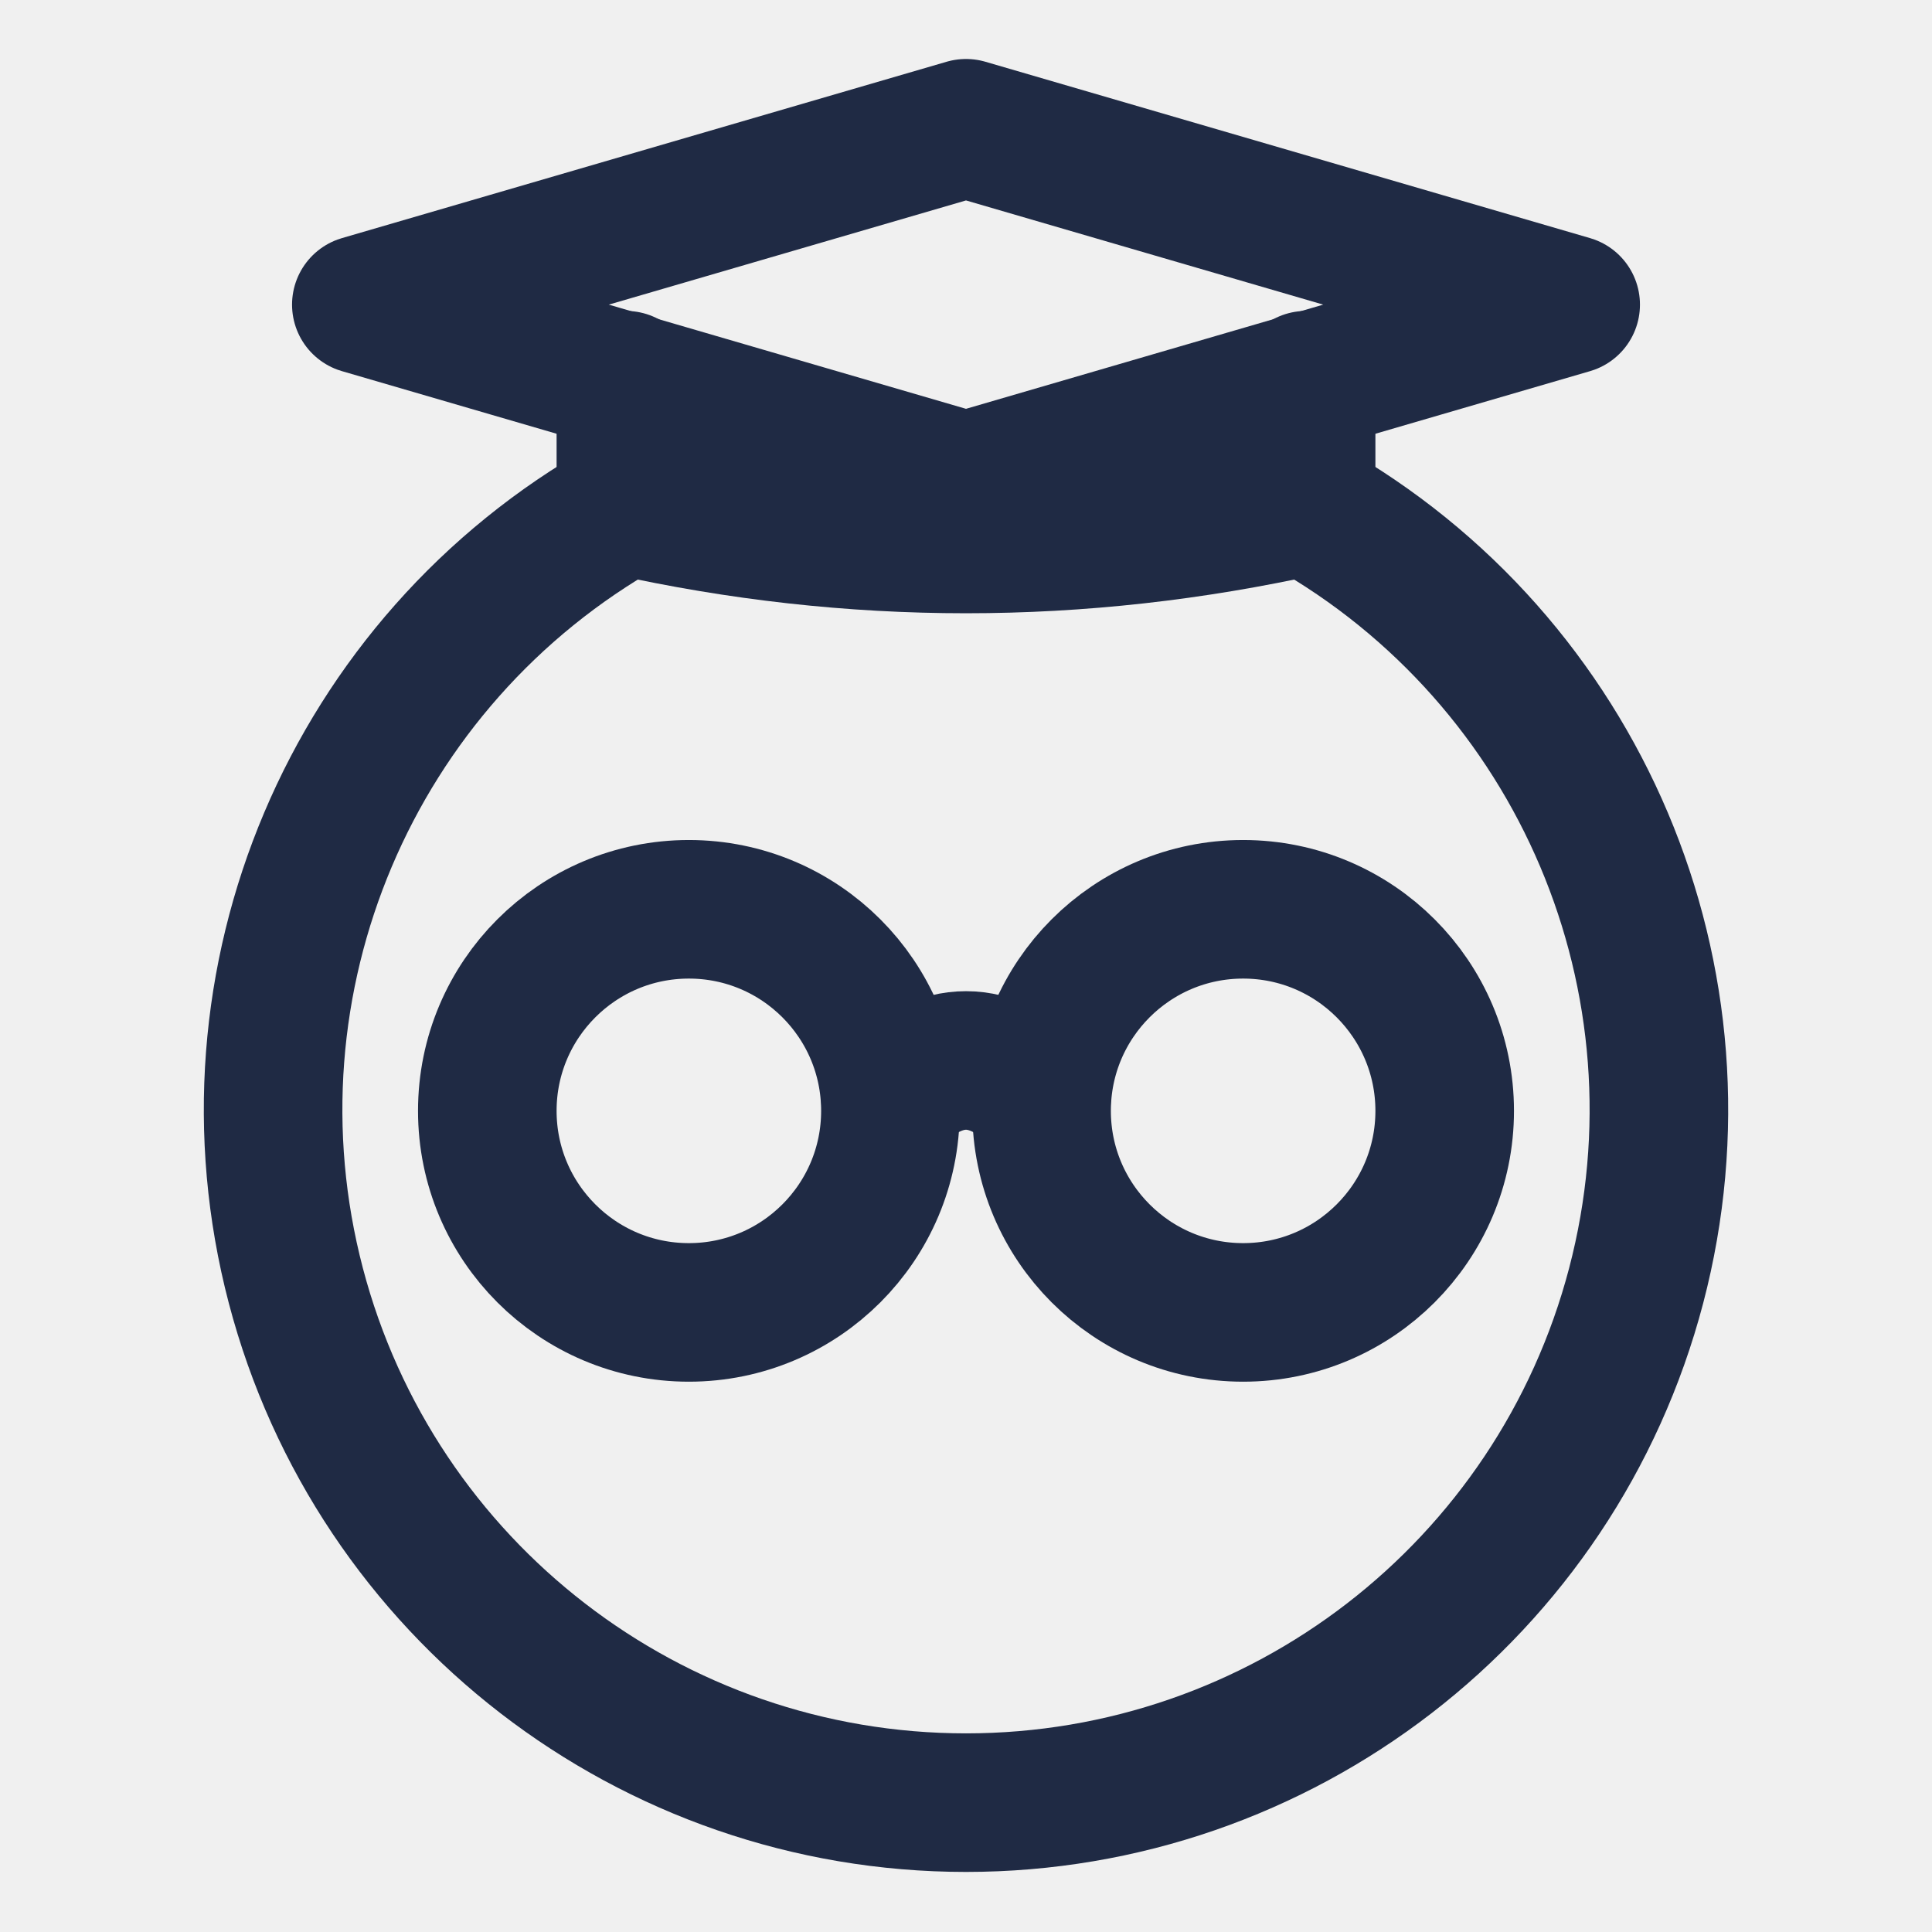
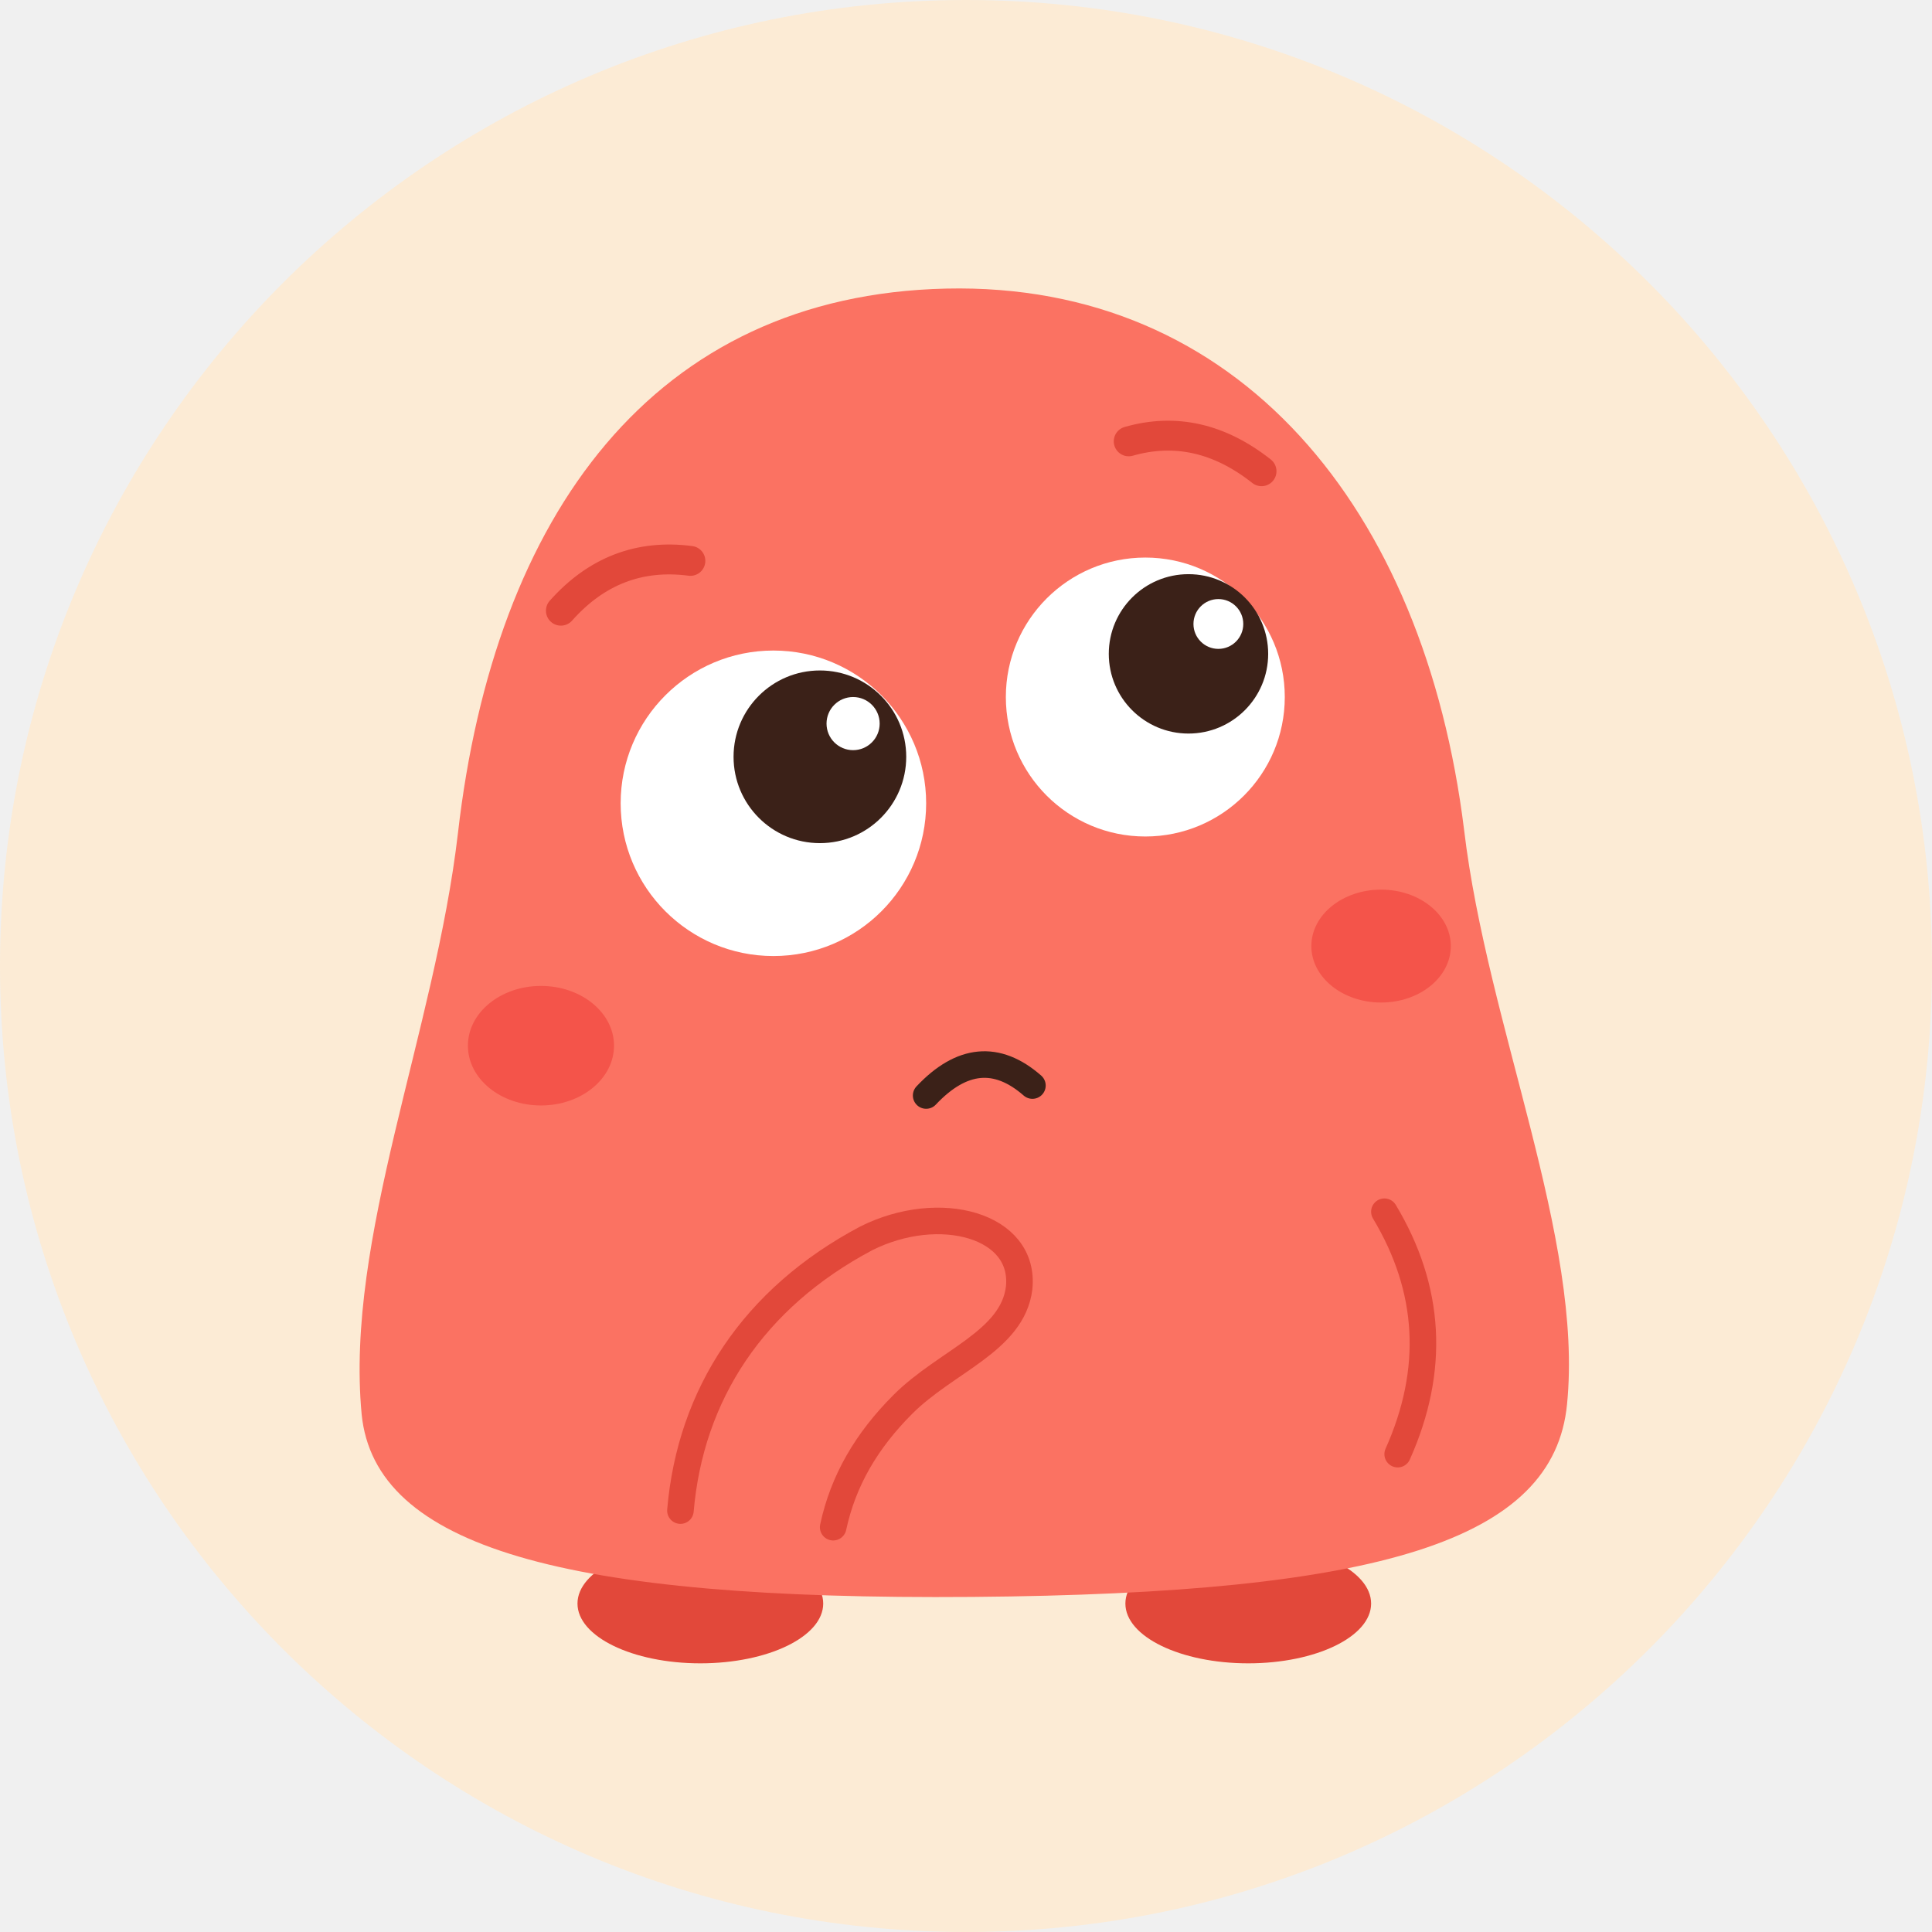
- <svg xmlns="http://www.w3.org/2000/svg" viewBox="0 0 64 64">
-   <style>g{stroke:#1F2A44} @media (prefers-color-scheme: dark){g{stroke:#FFFFFF}}</style>
-   <g transform="translate(-9.73 -8.27) scale(0.4173)">
-     <g fill="none" stroke-width="11" stroke-linecap="round" stroke-linejoin="round">
-       <path d="M73 60 A55 55 0 1 0 127 60" />
-       <path d="M52 44 L100 30 L148 44 L100 58 Z" />
-       <path d="M73 50 L73 60 Q100 66 127 60 L127 50" />
-       <circle cx="78" cy="108" r="16" />
-       <circle cx="122" cy="108" r="16" />
-       <path d="M94 107 Q100 101 106 107" />
+ <svg xmlns="http://www.w3.org/2000/svg" viewBox="0 0 1024 1024" width="1024" height="1024">
+   <circle cx="512" cy="512" r="512" fill="#FCEBD5" />
+   <g transform="translate(61.44 61.44) scale(0.88)">
+     <g fill="#E2483A">
+       <ellipse cx="352" cy="896" rx="74" ry="36" />
+       <ellipse cx="682" cy="896" rx="74" ry="36" />
    </g>
+     <path fill="#FB7262" d="M500 104C676 100 788 236 812 430C826 548 884 676 874 776C866 858 762 890 516 892C270 894 156 862 148 782C138 676 192 552 206 432C228 240 324 108 500 104Z" />
+     <g fill="#F4544A">
+       <ellipse cx="256" cy="560" rx="44" ry="36" />
+       <ellipse cx="762" cy="500" rx="42" ry="34" />
+     </g>
+     <circle cx="396" cy="414" r="92" fill="#FFFFFF" />
+     <circle cx="620" cy="350" r="84" fill="#FFFFFF" />
+     <circle cx="424" cy="386" r="52" fill="#3B2118" />
+     <circle cx="646" cy="324" r="48" fill="#3B2118" />
+     <circle cx="444" cy="366" r="16" fill="#FFFFFF" />
+     <circle cx="664" cy="306" r="15" fill="#FFFFFF" />
+     <g fill="none" stroke="#E2483A" stroke-width="18" stroke-linecap="round">
+       <path d="M268 298Q300 262 346 268" />
+       <path d="M610 196Q652 184 690 214" />
+     </g>
+     <path fill="none" stroke="#3B2118" stroke-width="16" stroke-linecap="round" d="M488 590Q520 556 552 584" />
+     <path fill="#FB7262" stroke="#E2483A" stroke-width="16" stroke-linecap="round" stroke-linejoin="round" d="M340 840C346 770 384 712 452 676C496 654 548 668 544 706C540 738 500 750 474 776C452 798 438 822 432 850" />
+     <path fill="none" stroke="#E2483A" stroke-width="16" stroke-linecap="round" d="M764 660Q806 730 772 806" />
  </g>
</svg>
